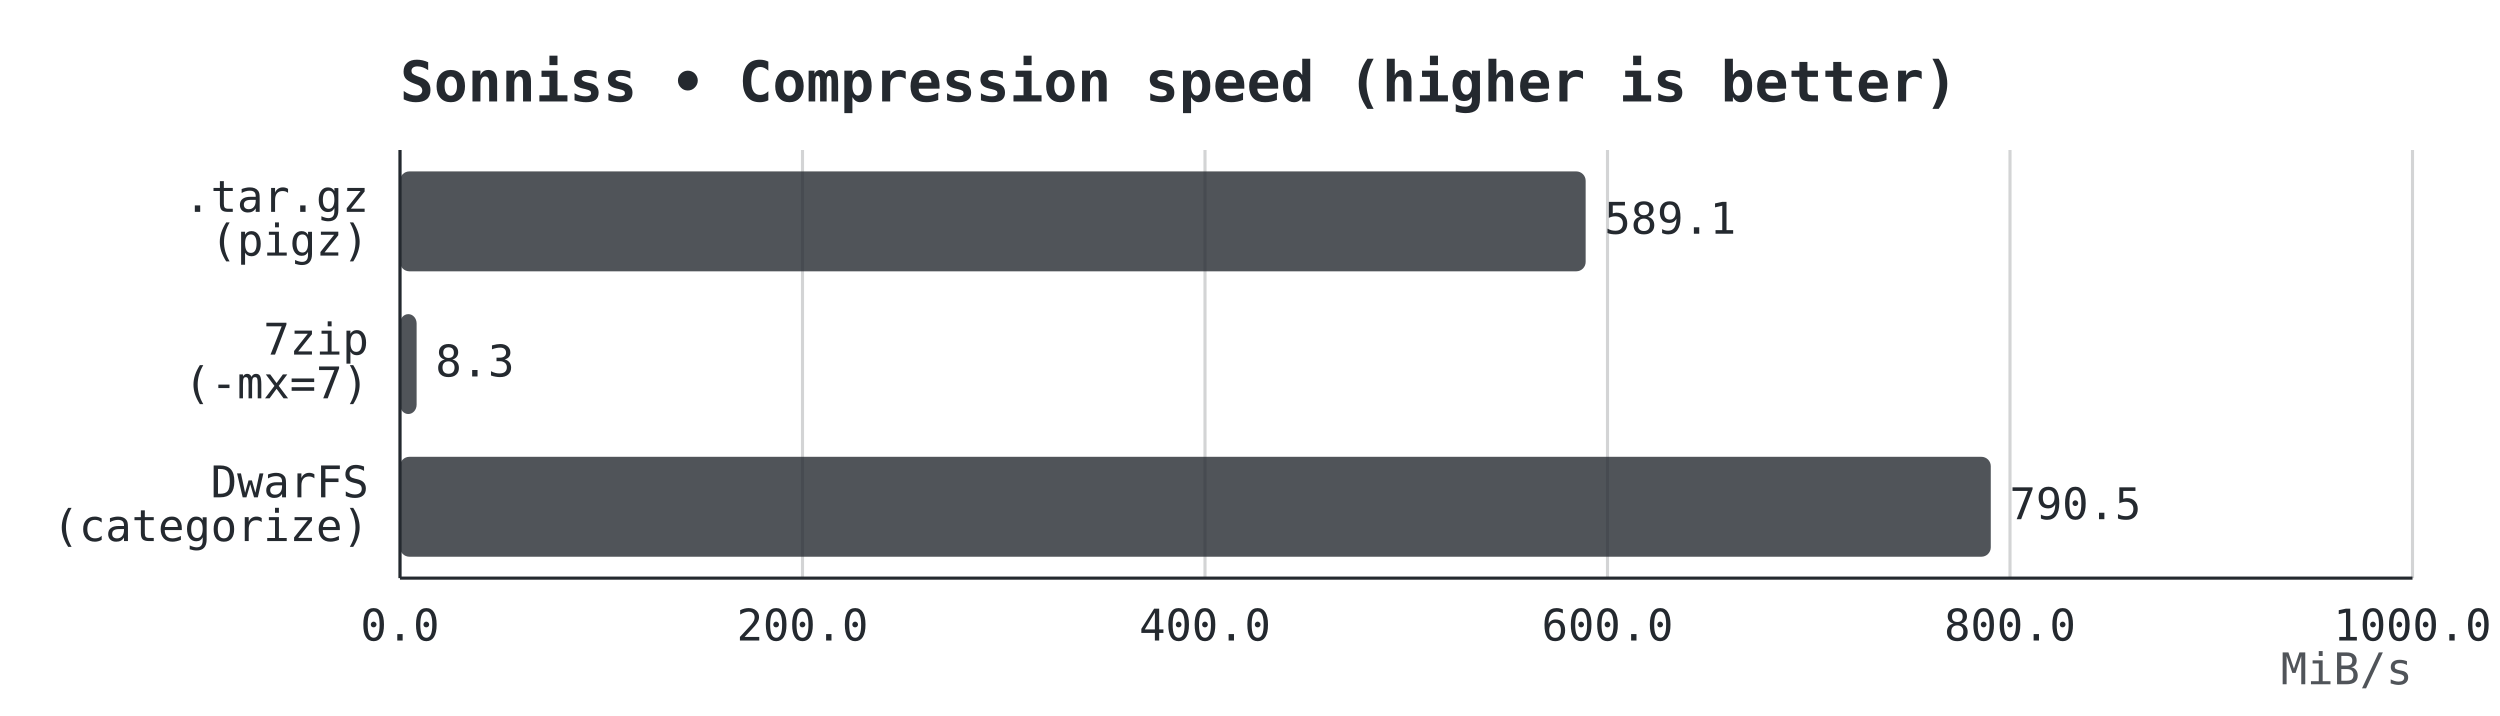
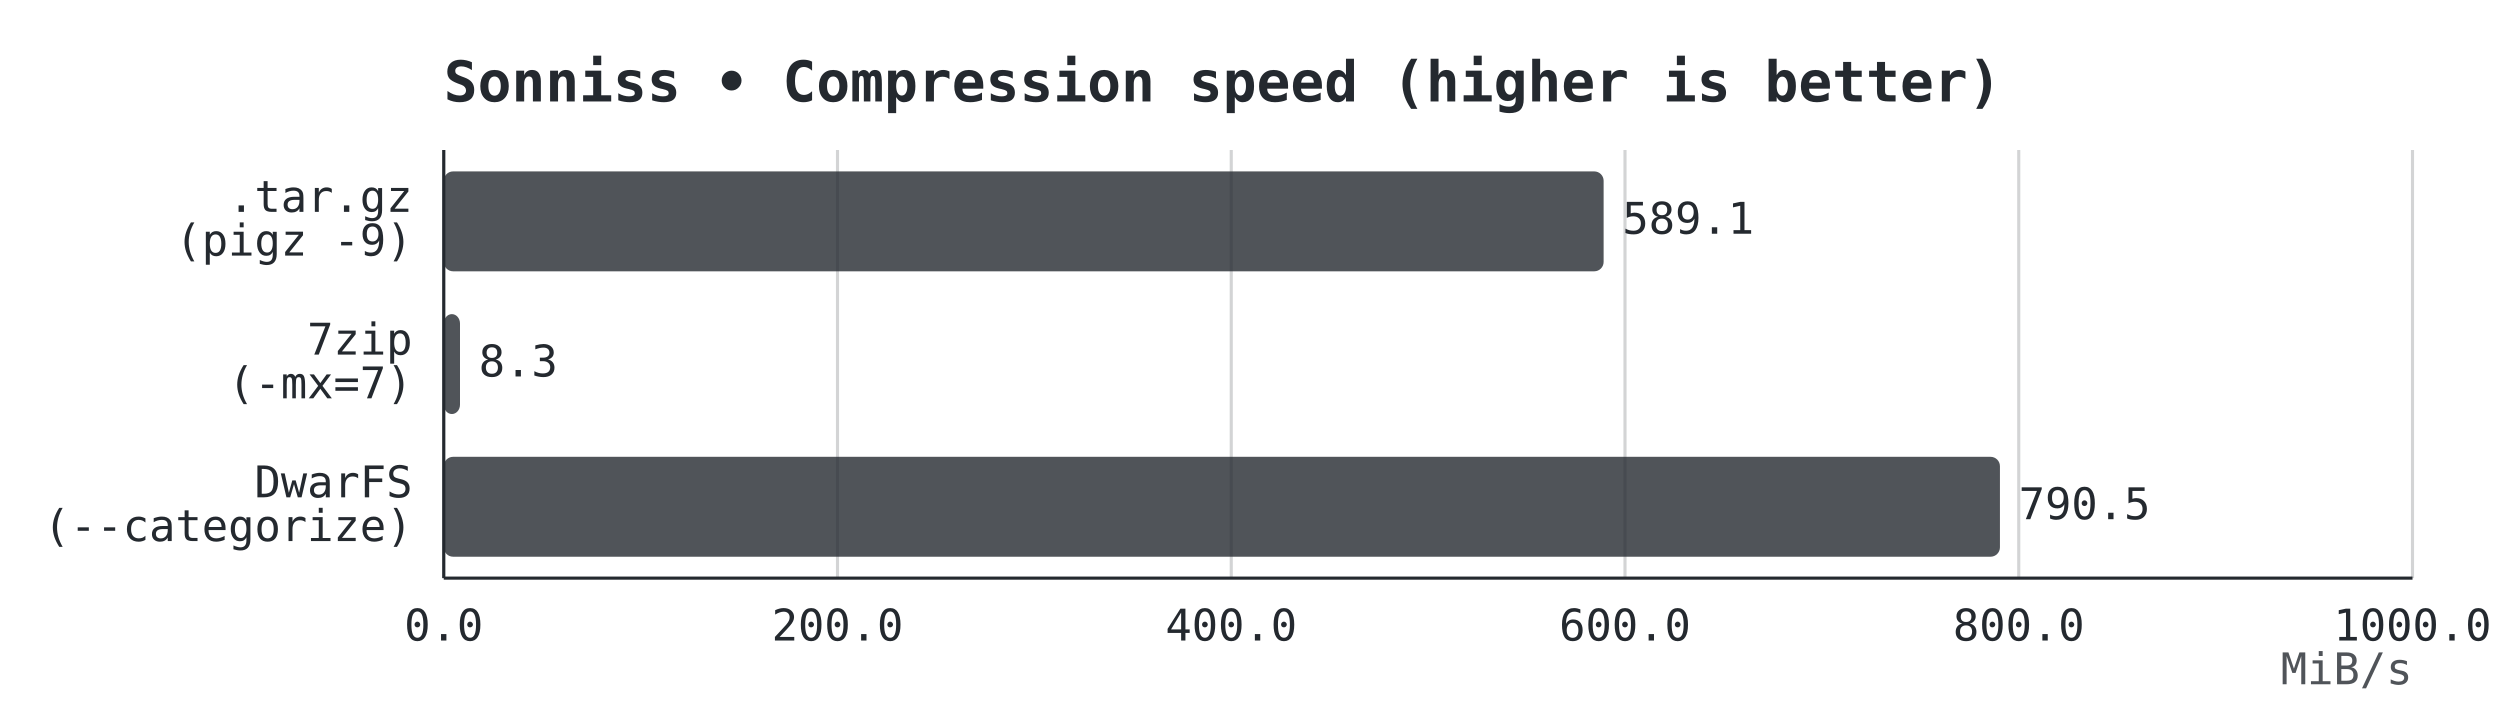
<svg xmlns="http://www.w3.org/2000/svg" width="800" height="229" viewBox="0 0 800 229" role="img" aria-label="Sonniss • Compression speed (higher is better)">
  <style>
    :root {
      color: var(--fgColor-default, #24292f);
      font-family: ui-monospace, SFMono-Regular, Menlo, Consolas, monospace;
    }
    @media (prefers-color-scheme: dark) {
      :root { color: var(--fgColor-default, #c9d1d9); }
    }
    .t { fill: currentColor; font-size: 14px; dominant-baseline: middle; }
    .title { font-weight: 600; font-size: 18px; dominant-baseline: hanging; }
    .axis { stroke: currentColor; stroke-width: 1; }
    .grid { stroke: currentColor; stroke-width: 1; opacity: .2; }
    .bar { fill: currentColor; opacity: .8; }
    .unit { opacity: .8; font-size: 14px; }
  </style>
  <rect x="0" y="0" width="800" height="229" fill="none" />
-   <text x="128" y="20" class="t title">Sonniss • Compression speed (higher is better)</text>
-   <line x1="128" y1="185" x2="772" y2="185" class="axis" />
-   <line x1="128" y1="48" x2="128" y2="185" class="axis" />
-   <line x1="128.00" y1="48" x2="128.00" y2="185" class="grid" />
-   <text x="128.00" y="201" class="t" text-anchor="middle">0.0</text>
-   <line x1="256.80" y1="48" x2="256.80" y2="185" class="grid" />
-   <text x="256.80" y="201" class="t" text-anchor="middle">200.0</text>
-   <line x1="385.60" y1="48" x2="385.60" y2="185" class="grid" />
-   <text x="385.60" y="201" class="t" text-anchor="middle">400.0</text>
-   <line x1="514.40" y1="48" x2="514.40" y2="185" class="grid" />
-   <text x="514.40" y="201" class="t" text-anchor="middle">600.0</text>
-   <line x1="643.20" y1="48" x2="643.20" y2="185" class="grid" />
-   <text x="643.20" y="201" class="t" text-anchor="middle">800.0</text>
+   <text x="142" y="20" class="t title">Sonniss • Compression speed (higher is better)</text>
+   <line x1="142" y1="185" x2="772" y2="185" class="axis" />
+   <line x1="142" y1="48" x2="142" y2="185" class="axis" />
+   <line x1="142.00" y1="48" x2="142.00" y2="185" class="grid" />
+   <text x="142.00" y="201" class="t" text-anchor="middle">0.0</text>
+   <line x1="268.00" y1="48" x2="268.00" y2="185" class="grid" />
+   <text x="268.00" y="201" class="t" text-anchor="middle">200.0</text>
+   <line x1="394.00" y1="48" x2="394.00" y2="185" class="grid" />
+   <text x="394.00" y="201" class="t" text-anchor="middle">400.0</text>
+   <line x1="520.00" y1="48" x2="520.00" y2="185" class="grid" />
+   <text x="520.00" y="201" class="t" text-anchor="middle">600.0</text>
+   <line x1="646.00" y1="48" x2="646.00" y2="185" class="grid" />
+   <text x="646.00" y="201" class="t" text-anchor="middle">800.0</text>
  <line x1="772.00" y1="48" x2="772.00" y2="185" class="grid" />
  <text x="772.00" y="201" class="t" text-anchor="middle">1000.0</text>
  <text x="772" y="215" class="t unit" text-anchor="end">MiB/s</text>
-   <rect class="bar" x="128.00" y="54.85" width="379.41" height="31.97" rx="3" ry="3" />
-   <text x="118.00" y="63.83" class="t" text-anchor="end">.tar.gz</text>
-   <text x="118.00" y="77.83" class="t" text-anchor="end">(pigz)</text>
-   <text x="513.41" y="70.83" class="t">589.1</text>
-   <rect class="bar" x="128.00" y="100.52" width="5.32" height="31.97" rx="3" ry="3" />
-   <text x="118.00" y="109.50" class="t" text-anchor="end">7zip</text>
-   <text x="118.00" y="123.50" class="t" text-anchor="end">(-mx=7)</text>
-   <text x="139.32" y="116.50" class="t">8.3</text>
-   <rect class="bar" x="128.00" y="146.18" width="509.05" height="31.97" rx="3" ry="3" />
-   <text x="118.00" y="155.17" class="t" text-anchor="end">DwarFS</text>
-   <text x="118.00" y="169.17" class="t" text-anchor="end">(categorize)</text>
-   <text x="643.05" y="162.17" class="t">790.5</text>
+   <rect class="bar" x="142.00" y="54.85" width="371.16" height="31.97" rx="3" ry="3" />
+   <text x="132.00" y="63.83" class="t" text-anchor="end">.tar.gz</text>
+   <text x="132.00" y="77.83" class="t" text-anchor="end">(pigz -9)</text>
+   <text x="519.16" y="70.83" class="t">589.1</text>
+   <rect class="bar" x="142.00" y="100.52" width="5.20" height="31.97" rx="3" ry="3" />
+   <text x="132.00" y="109.50" class="t" text-anchor="end">7zip</text>
+   <text x="132.00" y="123.50" class="t" text-anchor="end">(-mx=7)</text>
+   <text x="153.20" y="116.50" class="t">8.3</text>
+   <rect class="bar" x="142.00" y="146.18" width="497.98" height="31.97" rx="3" ry="3" />
+   <text x="132.00" y="155.17" class="t" text-anchor="end">DwarFS</text>
+   <text x="132.00" y="169.17" class="t" text-anchor="end">(--categorize)</text>
+   <text x="645.98" y="162.17" class="t">790.5</text>
</svg>
